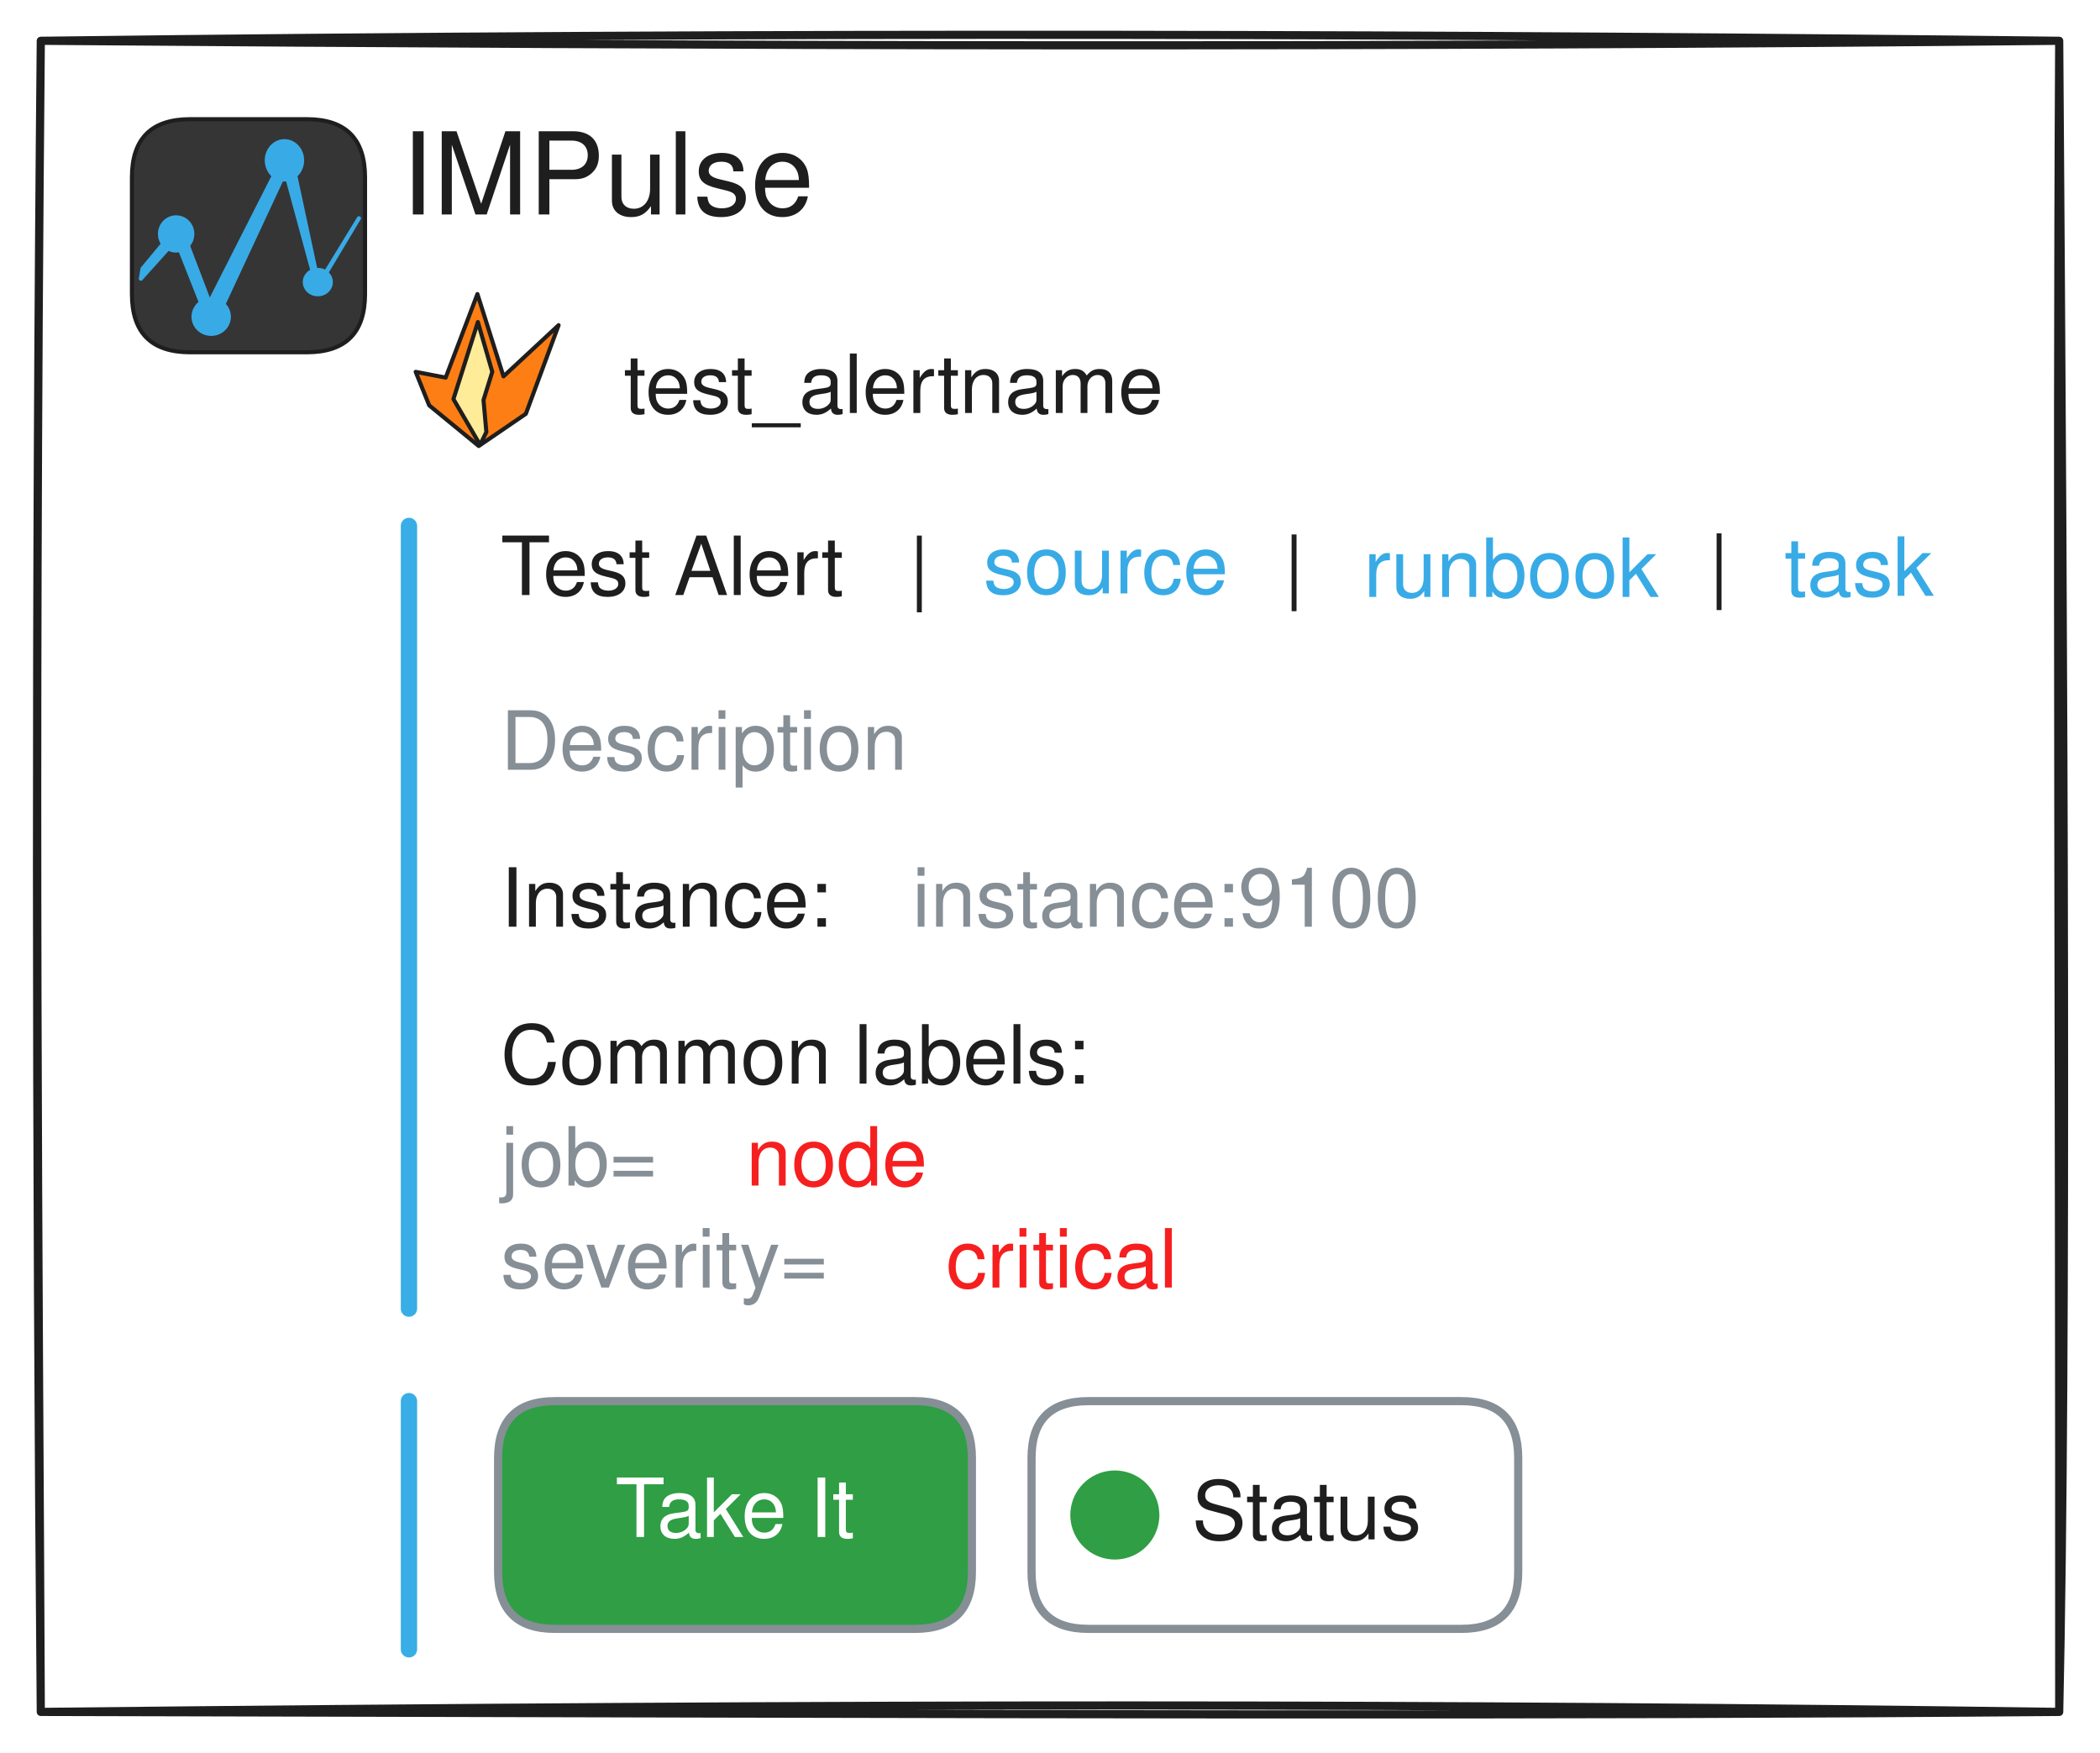
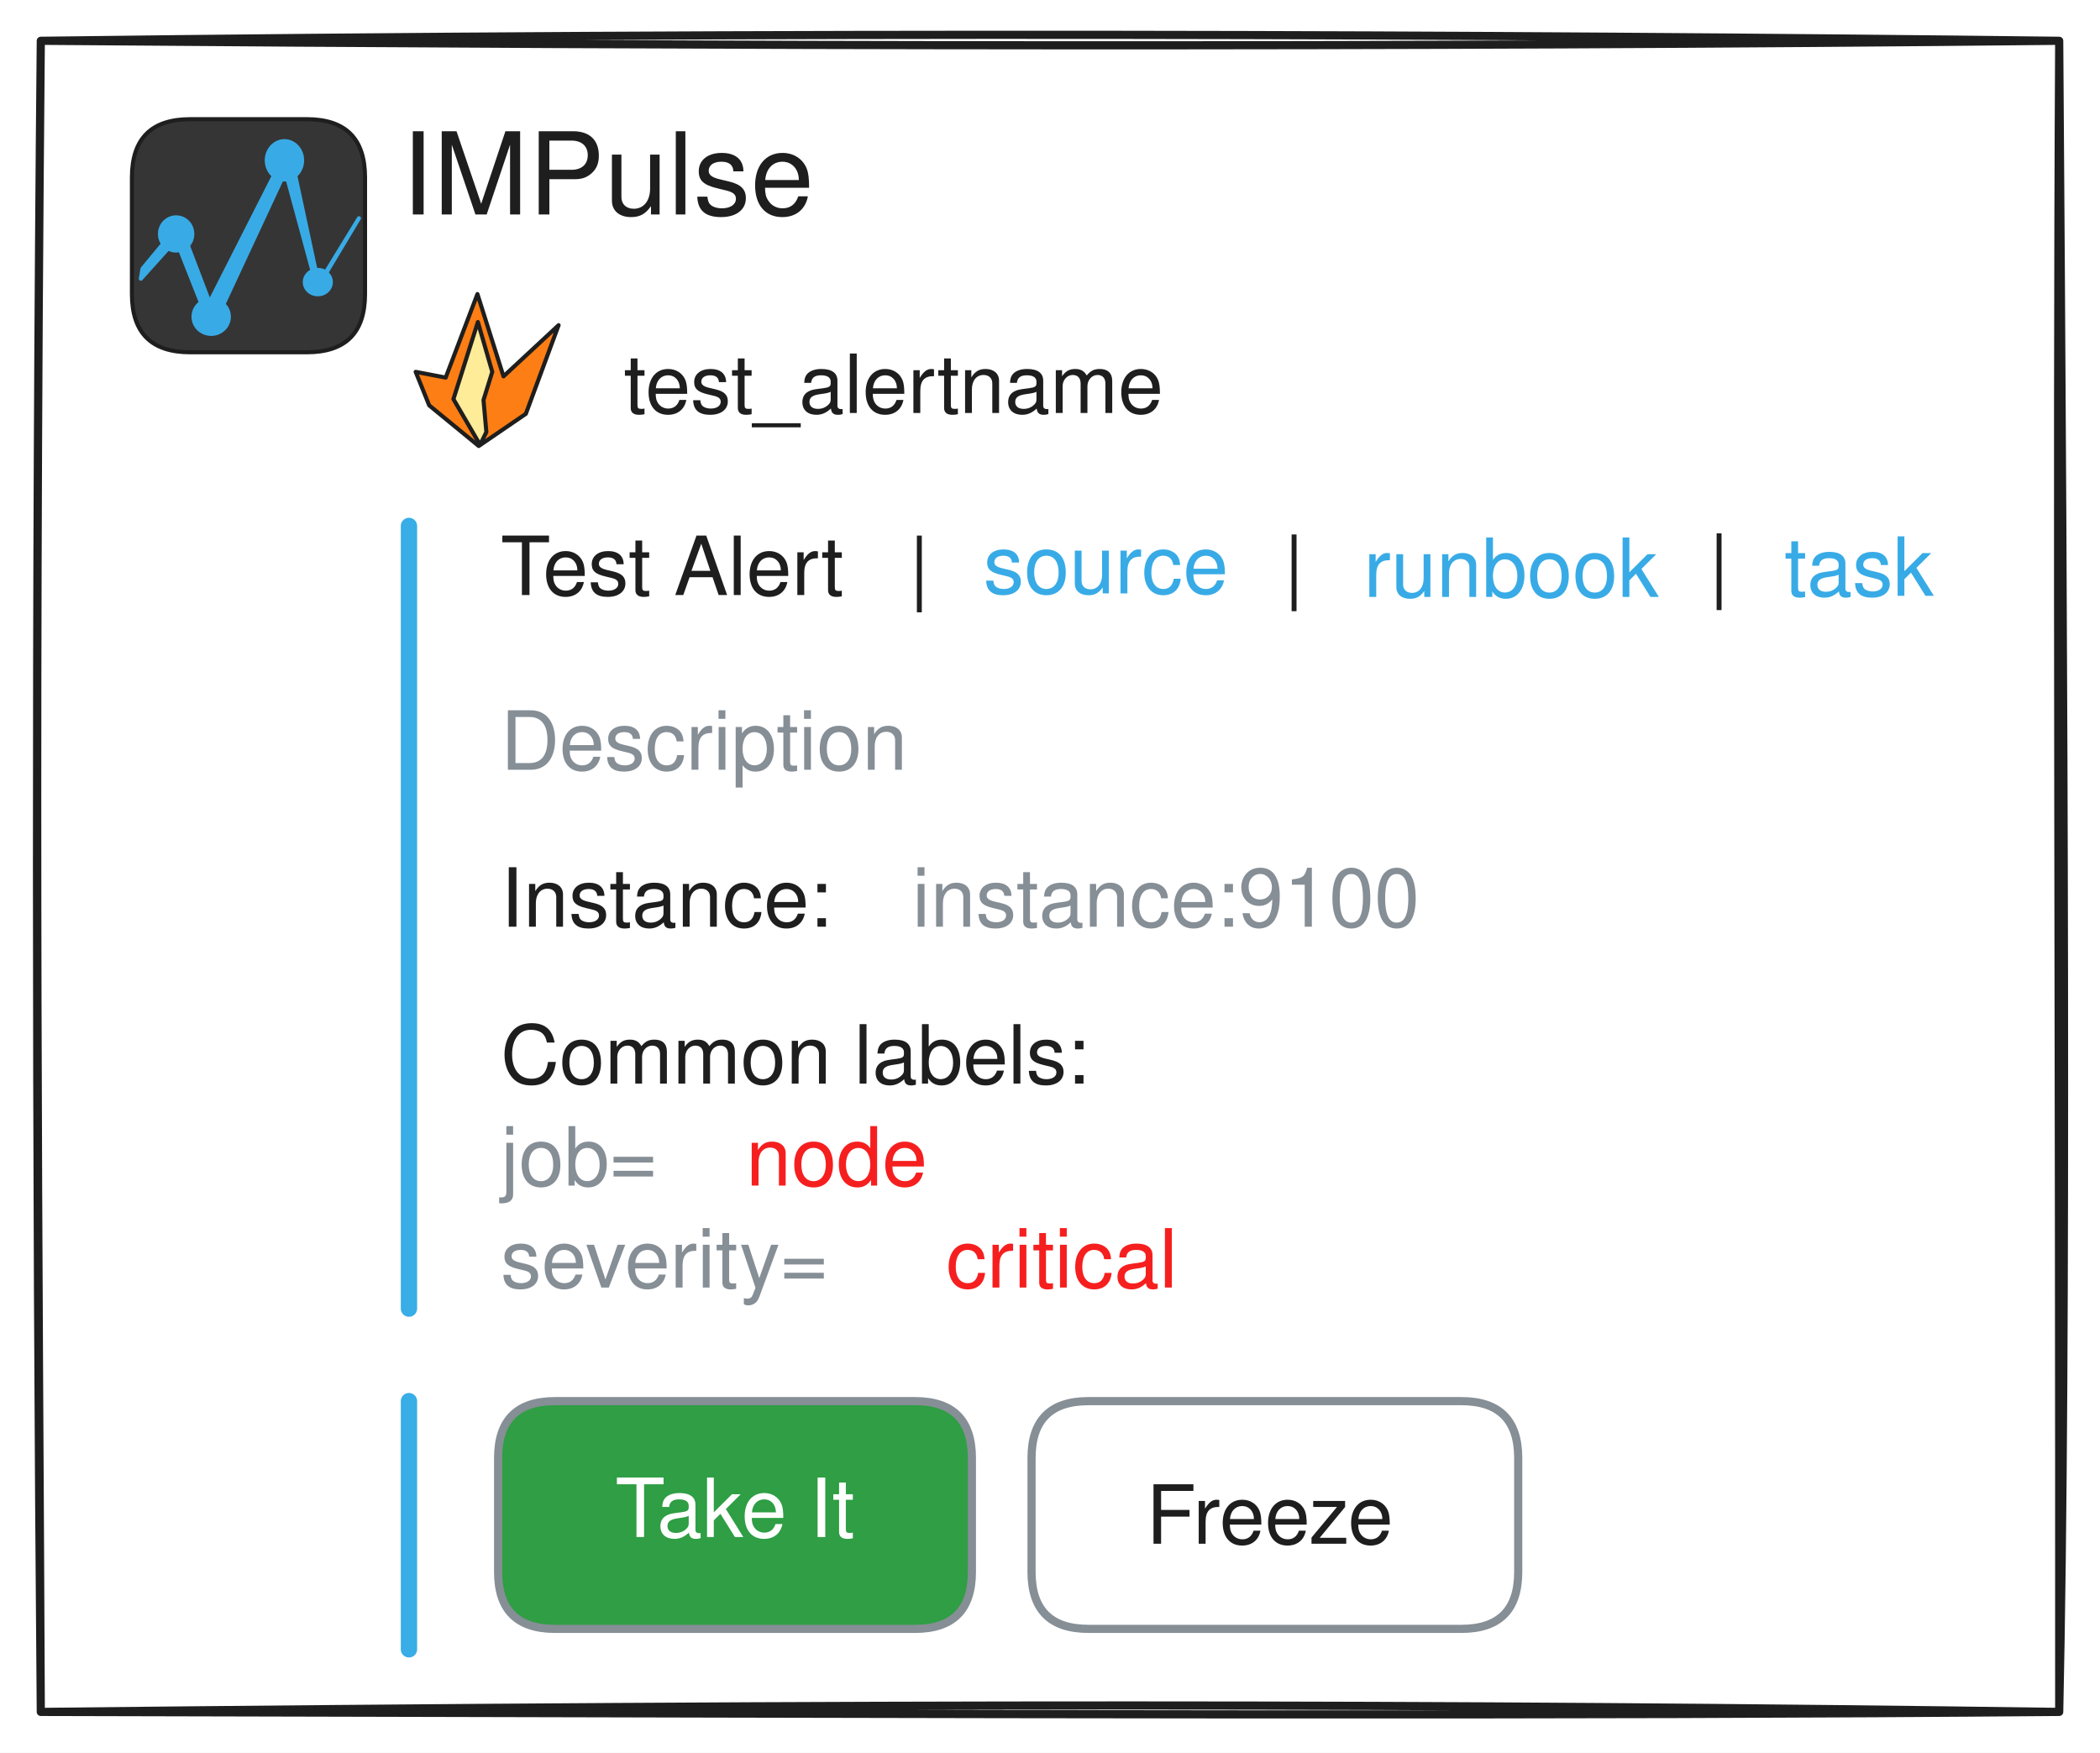
<svg xmlns="http://www.w3.org/2000/svg" version="1.1" viewBox="0 0 514.771 429.663" width="514.771" height="429.663">
  <defs>
    <style class="style-fonts">
      </style>
  </defs>
  <rect x="0" y="0" width="514.771" height="429.663" fill="#ffffff" />
  <g stroke-linecap="round" transform="translate(10 10) rotate(0 247.3856 204.8313)">
    <path d="M0 0 C178.93 -2.29, 358.91 -1.6, 494.77 0 M0 0 C167.4 1.32, 333.79 1.63, 494.77 0 M494.77 0 C494.11 118.07, 494.85 238.18, 494.77 409.66 M494.77 0 C495.92 159.3, 496.74 318.52, 494.77 409.66 M494.77 409.66 C348.04 407.59, 199.75 407.51, 0 409.66 M494.77 409.66 C372.94 410.67, 252.1 410.27, 0 409.66 M0 409.66 C-0.45 300.72, -1.73 189.95, 0 0 M0 409.66 C-1.19 271.48, -1.29 132.8, 0 0" stroke="#1e1e1e" stroke-width="2" fill="none" />
  </g>
  <g transform="translate(98.4026 28.91543) rotate(0 50.57227 16.1)">
    <text x="0" y="23.661" font-family="Helvetica, Segoe UI Emoji" font-size="28px" fill="#1e1e1e" text-anchor="start" style="white-space: pre;" direction="ltr" dominant-baseline="alphabetic">IMPulse</text>
  </g>
  <g stroke-linecap="round" transform="translate(32.34005 29.21727) rotate(0 28.56915 28.56915)">
    <path d="M14.28 0 C25.25 0, 36.22 0, 42.85 0 C52.38 0, 57.14 4.76, 57.14 14.28 C57.14 22.08, 57.14 29.87, 57.14 42.85 C57.14 52.38, 52.38 57.14, 42.85 57.14 C33.19 57.14, 23.53 57.14, 14.28 57.14 C4.76 57.14, 0 52.38, 0 42.85 C0 32.82, 0 22.78, 0 14.28 C0 4.76, 4.76 0, 14.28 0" stroke="none" stroke-width="0" fill="#353535" />
    <path d="M14.28 0 C20.78 0, 27.27 0, 42.85 0 M14.28 0 C20.23 0, 26.17 0, 42.85 0 M42.85 0 C52.38 0, 57.14 4.76, 57.14 14.28 M42.85 0 C52.38 0, 57.14 4.76, 57.14 14.28 M57.14 14.28 C57.14 21.59, 57.14 28.9, 57.14 42.85 M57.14 14.28 C57.14 20.64, 57.14 26.99, 57.14 42.85 M57.14 42.85 C57.14 52.38, 52.38 57.14, 42.85 57.14 M57.14 42.85 C57.14 52.38, 52.38 57.14, 42.85 57.14 M42.85 57.14 C33.55 57.14, 24.25 57.14, 14.28 57.14 M42.85 57.14 C35.29 57.14, 27.73 57.14, 14.28 57.14 M14.28 57.14 C4.76 57.14, 0 52.38, 0 42.85 M14.28 57.14 C4.76 57.14, 0 52.38, 0 42.85 M0 42.85 C0 36.57, 0 30.28, 0 14.28 M0 42.85 C0 32.63, 0 22.41, 0 14.28 M0 14.28 C0 4.76, 4.76 0, 14.28 0 M0 14.28 C0 4.76, 4.76 0, 14.28 0" stroke="#1e1e1e" stroke-width="1" fill="none" />
  </g>
  <g stroke-linecap="round">
    <g transform="translate(34.93636 65.87213) rotate(0 26.3208 -7.580325)" fill-rule="evenodd">
      <path d="M0 0 L9.1 -10.96 L16.43 8.28 L35.89 -30.08 L43.15 3.8 L53.05 -12.37 L42.81 4.72 L35.03 -23.92 L16.94 14.92 L8.22 -7.15 L-0.41 2.45" stroke="none" stroke-width="0" fill="#38abe6" fill-rule="evenodd" />
      <path d="M0 0 C3.18 -3.83, 6.36 -7.66, 9.1 -10.96 M0 0 C3.6 -4.34, 7.21 -8.67, 9.1 -10.96 M9.1 -10.96 C10.65 -6.91, 12.19 -2.86, 16.43 8.28 M9.1 -10.96 C11.36 -5.03, 13.62 0.91, 16.43 8.28 M16.43 8.28 C22.03 -2.75, 27.62 -13.79, 35.89 -30.08 M16.43 8.28 C23.26 -5.18, 30.09 -18.64, 35.89 -30.08 M35.89 -30.08 C38.5 -17.9, 41.11 -5.72, 43.15 3.8 M35.89 -30.08 C38.41 -18.32, 40.93 -6.55, 43.15 3.8 M43.15 3.8 C46.18 -1.14, 49.21 -6.09, 53.05 -12.37 M43.15 3.8 C46.33 -1.4, 49.52 -6.59, 53.05 -12.37 M53.05 -12.37 C50.19 -7.6, 47.34 -2.83, 42.81 4.72 M53.05 -12.37 C49.21 -5.96, 45.37 0.45, 42.81 4.72 M42.81 4.72 C39.87 -6.12, 36.92 -16.96, 35.03 -23.92 M42.81 4.72 C40.73 -2.93, 38.65 -10.59, 35.03 -23.92 M35.03 -23.92 C31.07 -15.43, 27.12 -6.94, 16.94 14.92 M35.03 -23.92 C29.77 -12.65, 24.52 -1.37, 16.94 14.92 M16.94 14.92 C15.16 10.42, 13.38 5.92, 8.22 -7.15 M16.94 14.92 C14.76 9.41, 12.58 3.89, 8.22 -7.15 M8.22 -7.15 C5.63 -4.27, 3.04 -1.39, -0.41 2.45 M8.22 -7.15 C5.27 -3.86, 2.31 -0.58, -0.41 2.45 M-0.41 2.45 C-0.29 1.7, -0.16 0.96, 0 0 M-0.41 2.45 C-0.28 1.63, -0.14 0.82, 0 0" stroke="#38abe6" stroke-width="1" fill="none" />
    </g>
  </g>
  <mask />
  <g stroke-linecap="round" transform="translate(65.39795 34.6108) rotate(0 4.328093 4.695215)">
    <path d="M8.66 4.7 C8.66 4.97, 8.63 5.24, 8.59 5.51 C8.55 5.78, 8.48 6.05, 8.4 6.3 C8.31 6.56, 8.2 6.81, 8.08 7.04 C7.95 7.28, 7.8 7.51, 7.64 7.71 C7.48 7.92, 7.3 8.12, 7.11 8.29 C6.92 8.47, 6.71 8.63, 6.49 8.76 C6.28 8.9, 6.04 9.01, 5.81 9.11 C5.57 9.2, 5.33 9.27, 5.08 9.32 C4.83 9.37, 4.58 9.39, 4.33 9.39 C4.08 9.39, 3.82 9.37, 3.58 9.32 C3.33 9.27, 3.08 9.2, 2.85 9.11 C2.61 9.01, 2.38 8.9, 2.16 8.76 C1.95 8.63, 1.74 8.47, 1.55 8.29 C1.35 8.12, 1.17 7.92, 1.01 7.71 C0.85 7.51, 0.71 7.28, 0.58 7.04 C0.45 6.81, 0.35 6.56, 0.26 6.3 C0.18 6.05, 0.11 5.78, 0.07 5.51 C0.02 5.24, 0 4.97, 0 4.7 C0 4.42, 0.02 4.15, 0.07 3.88 C0.11 3.61, 0.18 3.34, 0.26 3.09 C0.35 2.83, 0.45 2.58, 0.58 2.35 C0.71 2.11, 0.85 1.89, 1.01 1.68 C1.17 1.47, 1.35 1.27, 1.55 1.1 C1.74 0.92, 1.95 0.76, 2.16 0.63 C2.38 0.49, 2.61 0.38, 2.85 0.28 C3.08 0.19, 3.33 0.12, 3.58 0.07 C3.82 0.02, 4.08 0, 4.33 0 C4.58 0, 4.83 0.02, 5.08 0.07 C5.33 0.12, 5.57 0.19, 5.81 0.28 C6.04 0.38, 6.28 0.49, 6.49 0.63 C6.71 0.76, 6.92 0.92, 7.11 1.1 C7.3 1.27, 7.48 1.47, 7.64 1.68 C7.8 1.89, 7.95 2.11, 8.08 2.35 C8.2 2.58, 8.31 2.83, 8.4 3.09 C8.48 3.34, 8.55 3.61, 8.59 3.88 C8.63 4.15, 8.65 4.56, 8.66 4.7 C8.67 4.83, 8.67 4.56, 8.66 4.7" stroke="none" stroke-width="0" fill="#38abe6" />
    <path d="M8.66 4.7 C8.66 4.97, 8.63 5.24, 8.59 5.51 C8.55 5.78, 8.48 6.05, 8.4 6.3 C8.31 6.56, 8.2 6.81, 8.08 7.04 C7.95 7.28, 7.8 7.51, 7.64 7.71 C7.48 7.92, 7.3 8.12, 7.11 8.29 C6.92 8.47, 6.71 8.63, 6.49 8.76 C6.28 8.9, 6.04 9.01, 5.81 9.11 C5.57 9.2, 5.33 9.27, 5.08 9.32 C4.83 9.37, 4.58 9.39, 4.33 9.39 C4.08 9.39, 3.82 9.37, 3.58 9.32 C3.33 9.27, 3.08 9.2, 2.85 9.11 C2.61 9.01, 2.38 8.9, 2.16 8.76 C1.95 8.63, 1.74 8.47, 1.55 8.29 C1.35 8.12, 1.17 7.92, 1.01 7.71 C0.85 7.51, 0.71 7.28, 0.58 7.04 C0.45 6.81, 0.35 6.56, 0.26 6.3 C0.18 6.05, 0.11 5.78, 0.07 5.51 C0.02 5.24, 0 4.97, 0 4.7 C0 4.42, 0.02 4.15, 0.07 3.88 C0.11 3.61, 0.18 3.34, 0.26 3.09 C0.35 2.83, 0.45 2.58, 0.58 2.35 C0.71 2.11, 0.85 1.89, 1.01 1.68 C1.17 1.47, 1.35 1.27, 1.55 1.1 C1.74 0.92, 1.95 0.76, 2.16 0.63 C2.38 0.49, 2.61 0.38, 2.85 0.28 C3.08 0.19, 3.33 0.12, 3.58 0.07 C3.82 0.02, 4.08 0, 4.33 0 C4.58 0, 4.83 0.02, 5.08 0.07 C5.33 0.12, 5.57 0.19, 5.81 0.28 C6.04 0.38, 6.28 0.49, 6.49 0.63 C6.71 0.76, 6.92 0.92, 7.11 1.1 C7.3 1.27, 7.48 1.47, 7.64 1.68 C7.8 1.89, 7.95 2.11, 8.08 2.35 C8.2 2.58, 8.31 2.83, 8.4 3.09 C8.48 3.34, 8.55 3.61, 8.59 3.88 C8.63 4.15, 8.65 4.56, 8.66 4.7 C8.67 4.83, 8.67 4.56, 8.66 4.7" stroke="#38abe6" stroke-width="1" fill="none" />
  </g>
  <g stroke-linecap="round" transform="translate(47.44154 73.42686) rotate(0 4.328104 4.209458)">
    <path d="M8.66 4.21 C8.66 4.45, 8.63 4.7, 8.59 4.94 C8.55 5.18, 8.48 5.42, 8.4 5.65 C8.31 5.88, 8.2 6.1, 8.08 6.31 C7.95 6.53, 7.8 6.73, 7.64 6.92 C7.48 7.1, 7.3 7.28, 7.11 7.43 C6.92 7.59, 6.71 7.73, 6.49 7.85 C6.28 7.98, 6.04 8.08, 5.81 8.17 C5.57 8.25, 5.33 8.31, 5.08 8.35 C4.83 8.4, 4.58 8.42, 4.33 8.42 C4.08 8.42, 3.82 8.4, 3.58 8.35 C3.33 8.31, 3.08 8.25, 2.85 8.17 C2.61 8.08, 2.38 7.98, 2.16 7.85 C1.95 7.73, 1.74 7.59, 1.55 7.43 C1.35 7.28, 1.17 7.1, 1.01 6.92 C0.85 6.73, 0.71 6.53, 0.58 6.31 C0.45 6.1, 0.35 5.88, 0.26 5.65 C0.18 5.42, 0.11 5.18, 0.07 4.94 C0.02 4.7, 0 4.45, 0 4.21 C0 3.97, 0.02 3.72, 0.07 3.48 C0.11 3.24, 0.18 3, 0.26 2.77 C0.35 2.54, 0.45 2.32, 0.58 2.1 C0.71 1.89, 0.85 1.69, 1.01 1.5 C1.17 1.32, 1.35 1.14, 1.55 0.98 C1.74 0.83, 1.95 0.69, 2.16 0.56 C2.38 0.44, 2.61 0.34, 2.85 0.25 C3.08 0.17, 3.33 0.11, 3.58 0.06 C3.82 0.02, 4.08 0, 4.33 0 C4.58 0, 4.83 0.02, 5.08 0.06 C5.33 0.11, 5.57 0.17, 5.81 0.25 C6.04 0.34, 6.28 0.44, 6.49 0.56 C6.71 0.69, 6.92 0.83, 7.11 0.98 C7.3 1.14, 7.48 1.32, 7.64 1.5 C7.8 1.69, 7.95 1.89, 8.08 2.1 C8.2 2.32, 8.31 2.54, 8.4 2.77 C8.48 3, 8.55 3.24, 8.59 3.48 C8.63 3.72, 8.65 4.09, 8.66 4.21 C8.67 4.33, 8.67 4.09, 8.66 4.21" stroke="none" stroke-width="0" fill="#38abe6" />
    <path d="M8.66 4.21 C8.66 4.45, 8.63 4.7, 8.59 4.94 C8.55 5.18, 8.48 5.42, 8.4 5.65 C8.31 5.88, 8.2 6.1, 8.08 6.31 C7.95 6.53, 7.8 6.73, 7.64 6.92 C7.48 7.1, 7.3 7.28, 7.11 7.43 C6.92 7.59, 6.71 7.73, 6.49 7.85 C6.28 7.98, 6.04 8.08, 5.81 8.17 C5.57 8.25, 5.33 8.31, 5.08 8.35 C4.83 8.4, 4.58 8.42, 4.33 8.42 C4.08 8.42, 3.82 8.4, 3.58 8.35 C3.33 8.31, 3.08 8.25, 2.85 8.17 C2.61 8.08, 2.38 7.98, 2.16 7.85 C1.95 7.73, 1.74 7.59, 1.55 7.43 C1.35 7.28, 1.17 7.1, 1.01 6.92 C0.85 6.73, 0.71 6.53, 0.58 6.31 C0.45 6.1, 0.35 5.88, 0.26 5.65 C0.18 5.42, 0.11 5.18, 0.07 4.94 C0.02 4.7, 0 4.45, 0 4.21 C0 3.97, 0.02 3.72, 0.07 3.48 C0.11 3.24, 0.18 3, 0.26 2.77 C0.35 2.54, 0.45 2.32, 0.58 2.1 C0.71 1.89, 0.85 1.69, 1.01 1.5 C1.17 1.32, 1.35 1.14, 1.55 0.98 C1.74 0.83, 1.95 0.69, 2.16 0.56 C2.38 0.44, 2.61 0.34, 2.85 0.25 C3.08 0.17, 3.33 0.11, 3.58 0.06 C3.82 0.02, 4.08 0, 4.33 0 C4.58 0, 4.83 0.02, 5.08 0.06 C5.33 0.11, 5.57 0.17, 5.81 0.25 C6.04 0.34, 6.28 0.44, 6.49 0.56 C6.71 0.69, 6.92 0.83, 7.11 0.98 C7.3 1.14, 7.48 1.32, 7.64 1.5 C7.8 1.69, 7.95 1.89, 8.08 2.1 C8.2 2.32, 8.31 2.54, 8.4 2.77 C8.48 3, 8.55 3.24, 8.59 3.48 C8.63 3.72, 8.65 4.09, 8.66 4.21 C8.67 4.33, 8.67 4.09, 8.66 4.21" stroke="#38abe6" stroke-width="1" fill="none" />
  </g>
  <g stroke-linecap="round" transform="translate(39.2104 53.28057) rotate(0 3.967423 4.069666)">
    <path d="M7.93 4.07 C7.93 4.31, 7.91 4.54, 7.87 4.78 C7.83 5.01, 7.77 5.24, 7.7 5.46 C7.62 5.68, 7.52 5.9, 7.4 6.1 C7.29 6.31, 7.15 6.51, 7.01 6.69 C6.86 6.87, 6.69 7.04, 6.52 7.19 C6.34 7.34, 6.15 7.48, 5.95 7.59 C5.75 7.71, 5.54 7.81, 5.32 7.89 C5.11 7.97, 4.88 8.04, 4.66 8.08 C4.43 8.12, 4.2 8.14, 3.97 8.14 C3.74 8.14, 3.5 8.12, 3.28 8.08 C3.05 8.04, 2.83 7.97, 2.61 7.89 C2.39 7.81, 2.18 7.71, 1.98 7.59 C1.78 7.48, 1.59 7.34, 1.42 7.19 C1.24 7.04, 1.08 6.87, 0.93 6.69 C0.78 6.51, 0.65 6.31, 0.53 6.1 C0.42 5.9, 0.32 5.68, 0.24 5.46 C0.16 5.24, 0.1 5.01, 0.06 4.78 C0.02 4.54, 0 4.31, 0 4.07 C0 3.83, 0.02 3.59, 0.06 3.36 C0.1 3.13, 0.16 2.9, 0.24 2.68 C0.32 2.46, 0.42 2.24, 0.53 2.03 C0.65 1.83, 0.78 1.63, 0.93 1.45 C1.08 1.27, 1.24 1.1, 1.42 0.95 C1.59 0.8, 1.78 0.66, 1.98 0.55 C2.18 0.43, 2.39 0.33, 2.61 0.25 C2.83 0.16, 3.05 0.1, 3.28 0.06 C3.5 0.02, 3.74 0, 3.97 0 C4.2 0, 4.43 0.02, 4.66 0.06 C4.88 0.1, 5.11 0.16, 5.32 0.25 C5.54 0.33, 5.75 0.43, 5.95 0.55 C6.15 0.66, 6.34 0.8, 6.52 0.95 C6.69 1.1, 6.86 1.27, 7.01 1.45 C7.15 1.63, 7.29 1.83, 7.4 2.03 C7.52 2.24, 7.62 2.46, 7.7 2.68 C7.77 2.9, 7.83 3.13, 7.87 3.36 C7.91 3.59, 7.92 3.95, 7.93 4.07 C7.94 4.19, 7.94 3.95, 7.93 4.07" stroke="none" stroke-width="0" fill="#38abe6" />
    <path d="M7.93 4.07 C7.93 4.31, 7.91 4.54, 7.87 4.78 C7.83 5.01, 7.77 5.24, 7.7 5.46 C7.62 5.68, 7.52 5.9, 7.4 6.1 C7.29 6.31, 7.15 6.51, 7.01 6.69 C6.86 6.87, 6.69 7.04, 6.52 7.19 C6.34 7.34, 6.15 7.48, 5.95 7.59 C5.75 7.71, 5.54 7.81, 5.32 7.89 C5.11 7.97, 4.88 8.04, 4.66 8.08 C4.43 8.12, 4.2 8.14, 3.97 8.14 C3.74 8.14, 3.5 8.12, 3.28 8.08 C3.05 8.04, 2.83 7.97, 2.61 7.89 C2.39 7.81, 2.18 7.71, 1.98 7.59 C1.78 7.48, 1.59 7.34, 1.42 7.19 C1.24 7.04, 1.08 6.87, 0.93 6.69 C0.78 6.51, 0.65 6.31, 0.53 6.1 C0.42 5.9, 0.32 5.68, 0.24 5.46 C0.16 5.24, 0.1 5.01, 0.06 4.78 C0.02 4.54, 0 4.31, 0 4.07 C0 3.83, 0.02 3.59, 0.06 3.36 C0.1 3.13, 0.16 2.9, 0.24 2.68 C0.32 2.46, 0.42 2.24, 0.53 2.03 C0.65 1.83, 0.78 1.63, 0.93 1.45 C1.08 1.27, 1.24 1.1, 1.42 0.95 C1.59 0.8, 1.78 0.66, 1.98 0.55 C2.18 0.43, 2.39 0.33, 2.61 0.25 C2.83 0.16, 3.05 0.1, 3.28 0.06 C3.5 0.02, 3.74 0, 3.97 0 C4.2 0, 4.43 0.02, 4.66 0.06 C4.88 0.1, 5.11 0.16, 5.32 0.25 C5.54 0.33, 5.75 0.43, 5.95 0.55 C6.15 0.66, 6.34 0.8, 6.52 0.95 C6.69 1.1, 6.86 1.27, 7.01 1.45 C7.15 1.63, 7.29 1.83, 7.4 2.03 C7.52 2.24, 7.62 2.46, 7.7 2.68 C7.77 2.9, 7.83 3.13, 7.87 3.36 C7.91 3.59, 7.92 3.95, 7.93 4.07 C7.94 4.19, 7.94 3.95, 7.93 4.07" stroke="#38abe6" stroke-width="1" fill="none" />
  </g>
  <g stroke-linecap="round" transform="translate(74.70955 66.16183) rotate(0 3.194536 2.989254)">
    <path d="M6.39 2.99 C6.39 3.16, 6.37 3.34, 6.34 3.51 C6.31 3.68, 6.26 3.85, 6.2 4.01 C6.13 4.17, 6.05 4.33, 5.96 4.48 C5.87 4.63, 5.76 4.78, 5.64 4.91 C5.52 5.04, 5.39 5.17, 5.25 5.28 C5.11 5.39, 4.95 5.49, 4.79 5.58 C4.63 5.66, 4.46 5.74, 4.29 5.8 C4.11 5.86, 3.93 5.9, 3.75 5.93 C3.57 5.96, 3.38 5.98, 3.19 5.98 C3.01 5.98, 2.82 5.96, 2.64 5.93 C2.46 5.9, 2.28 5.86, 2.1 5.8 C1.93 5.74, 1.76 5.66, 1.6 5.58 C1.44 5.49, 1.28 5.39, 1.14 5.28 C1 5.17, 0.87 5.04, 0.75 4.91 C0.63 4.78, 0.52 4.63, 0.43 4.48 C0.34 4.33, 0.26 4.17, 0.19 4.01 C0.13 3.85, 0.08 3.68, 0.05 3.51 C0.02 3.34, 0 3.16, 0 2.99 C0 2.82, 0.02 2.64, 0.05 2.47 C0.08 2.3, 0.13 2.13, 0.19 1.97 C0.26 1.8, 0.34 1.64, 0.43 1.49 C0.52 1.34, 0.63 1.2, 0.75 1.07 C0.87 0.94, 1 0.81, 1.14 0.7 C1.28 0.59, 1.44 0.49, 1.6 0.4 C1.76 0.31, 1.93 0.24, 2.1 0.18 C2.28 0.12, 2.46 0.08, 2.64 0.05 C2.82 0.02, 3.01 0, 3.19 0 C3.38 0, 3.57 0.02, 3.75 0.05 C3.93 0.08, 4.11 0.12, 4.29 0.18 C4.46 0.24, 4.63 0.31, 4.79 0.4 C4.95 0.49, 5.11 0.59, 5.25 0.7 C5.39 0.81, 5.52 0.94, 5.64 1.07 C5.76 1.2, 5.87 1.34, 5.96 1.49 C6.05 1.64, 6.13 1.8, 6.2 1.97 C6.26 2.13, 6.31 2.3, 6.34 2.47 C6.37 2.64, 6.38 2.9, 6.39 2.99 C6.4 3.08, 6.4 2.9, 6.39 2.99" stroke="none" stroke-width="0" fill="#38abe6" />
    <path d="M6.39 2.99 C6.39 3.16, 6.37 3.34, 6.34 3.51 C6.31 3.68, 6.26 3.85, 6.2 4.01 C6.13 4.17, 6.05 4.33, 5.96 4.48 C5.87 4.63, 5.76 4.78, 5.64 4.91 C5.52 5.04, 5.39 5.17, 5.25 5.28 C5.11 5.39, 4.95 5.49, 4.79 5.58 C4.63 5.66, 4.46 5.74, 4.29 5.8 C4.11 5.86, 3.93 5.9, 3.75 5.93 C3.57 5.96, 3.38 5.98, 3.19 5.98 C3.01 5.98, 2.82 5.96, 2.64 5.93 C2.46 5.9, 2.28 5.86, 2.1 5.8 C1.93 5.74, 1.76 5.66, 1.6 5.58 C1.44 5.49, 1.28 5.39, 1.14 5.28 C1 5.17, 0.87 5.04, 0.75 4.91 C0.63 4.78, 0.52 4.63, 0.43 4.48 C0.34 4.33, 0.26 4.17, 0.19 4.01 C0.13 3.85, 0.08 3.68, 0.05 3.51 C0.02 3.34, 0 3.16, 0 2.99 C0 2.82, 0.02 2.64, 0.05 2.47 C0.08 2.3, 0.13 2.13, 0.19 1.97 C0.26 1.8, 0.34 1.64, 0.43 1.49 C0.52 1.34, 0.63 1.2, 0.75 1.07 C0.87 0.94, 1 0.81, 1.14 0.7 C1.28 0.59, 1.44 0.49, 1.6 0.4 C1.76 0.31, 1.93 0.24, 2.1 0.18 C2.28 0.12, 2.46 0.08, 2.64 0.05 C2.82 0.02, 3.01 0, 3.19 0 C3.38 0, 3.57 0.02, 3.75 0.05 C3.93 0.08, 4.11 0.12, 4.29 0.18 C4.46 0.24, 4.63 0.31, 4.79 0.4 C4.95 0.49, 5.11 0.59, 5.25 0.7 C5.39 0.81, 5.52 0.94, 5.64 1.07 C5.76 1.2, 5.87 1.34, 5.96 1.49 C6.05 1.64, 6.13 1.8, 6.2 1.97 C6.26 2.13, 6.31 2.3, 6.34 2.47 C6.37 2.64, 6.38 2.9, 6.39 2.99 C6.4 3.08, 6.4 2.9, 6.39 2.99" stroke="#38abe6" stroke-width="1" fill="none" />
  </g>
  <g stroke-linecap="round">
    <g transform="translate(117.3513 109.3341) rotate(0 2.058744 -18.62356)" fill-rule="evenodd">
      <path d="M0 0 L-12.14 -9.96 L-15.46 -18.18 L-8.1 -16.77 L-0.32 -37.25 L6.07 -17.07 L19.58 -29.62 L11.55 -7.89 L0 0" stroke="none" stroke-width="0" fill="#fd7e14" fill-rule="evenodd" />
      <path d="M0 0 C-2.78 -2.28, -5.56 -4.56, -12.14 -9.96 M0 0 C-3.21 -2.63, -6.43 -5.27, -12.14 -9.96 M-12.14 -9.96 C-13.01 -12.11, -13.88 -14.27, -15.46 -18.18 M-12.14 -9.96 C-13.41 -13.1, -14.68 -16.25, -15.46 -18.18 M-15.46 -18.18 C-12.68 -17.65, -9.9 -17.11, -8.1 -16.77 M-15.46 -18.18 C-13.91 -17.88, -12.36 -17.58, -8.1 -16.77 M-8.1 -16.77 C-5.23 -24.32, -2.36 -31.87, -0.32 -37.25 M-8.1 -16.77 C-5.2 -24.41, -2.3 -32.05, -0.32 -37.25 M-0.32 -37.25 C1.91 -30.19, 4.15 -23.14, 6.07 -17.07 M-0.32 -37.25 C1.91 -30.2, 4.14 -23.15, 6.07 -17.07 M6.07 -17.07 C9.18 -19.96, 12.29 -22.85, 19.58 -29.62 M6.07 -17.07 C10.72 -21.39, 15.38 -25.72, 19.58 -29.62 M19.58 -29.62 C17.2 -23.17, 14.81 -16.73, 11.55 -7.89 M19.58 -29.62 C17.47 -23.92, 15.36 -18.21, 11.55 -7.89 M11.55 -7.89 C8.23 -5.62, 4.91 -3.35, 0 0 M11.55 -7.89 C7.19 -4.91, 2.83 -1.93, 0 0 M0 0 C0 0, 0 0, 0 0 M0 0 C0 0, 0 0, 0 0" stroke="#1e1e1e" stroke-width="1" fill="none" />
    </g>
  </g>
  <mask />
  <g stroke-linecap="round">
    <g transform="translate(117.6807 109.0436) rotate(0 -1.765512 -15.04968)" fill-rule="evenodd">
      <path d="M0 0 L-6.53 -11.21 L-0.54 -30.1 L2.99 -17.89 L0.84 -10.98 L1.54 -3.14" stroke="none" stroke-width="0" fill="#ffec99" fill-rule="evenodd" />
      <path d="M0 0 C-1.79 -3.08, -3.58 -6.15, -6.53 -11.21 M0 0 C-1.31 -2.25, -2.62 -4.5, -6.53 -11.21 M-6.53 -11.21 C-4.74 -16.86, -2.95 -22.51, -0.54 -30.1 M-6.53 -11.21 C-5.06 -15.83, -3.6 -20.45, -0.54 -30.1 M-0.54 -30.1 C0.36 -26.98, 1.27 -23.87, 2.99 -17.89 M-0.54 -30.1 C0.55 -26.34, 1.64 -22.57, 2.99 -17.89 M2.99 -17.89 C2.52 -16.38, 2.06 -14.87, 0.84 -10.98 M2.99 -17.89 C2.3 -15.67, 1.61 -13.45, 0.84 -10.98 M0.84 -10.98 C1.01 -9.13, 1.17 -7.28, 1.54 -3.14 M0.84 -10.98 C1.1 -8.11, 1.35 -5.24, 1.54 -3.14 M1.54 -3.14 C1.07 -2.18, 0.6 -1.23, 0 0 M1.54 -3.14 C1.16 -2.37, 0.78 -1.6, 0 0" stroke="#1e1e1e" stroke-width="1" fill="none" />
    </g>
  </g>
  <mask />
  <g transform="translate(152.9048 84.33413) rotate(0 66.14746 11.5)">
    <text x="0" y="16.9" font-family="Helvetica, Segoe UI Emoji" font-size="20px" fill="#1e1e1e" text-anchor="start" style="white-space: pre;" direction="ltr" dominant-baseline="alphabetic">test_alertname</text>
  </g>
  <g stroke-linecap="round">
    <g transform="translate(100.2472 128.9282) rotate(0 0 95.93748)">
      <path d="M0 0 C0 67, 0 134, 0 191.87 M0 0 C0 52.18, 0 104.36, 0 191.87" stroke="#38ade6" stroke-width="4" fill="none" />
    </g>
  </g>
  <mask />
  <g transform="translate(122.7174 171.8013) rotate(0 50.01953 11.5)">
    <text x="0" y="16.9" font-family="Helvetica, Segoe UI Emoji" font-size="20px" fill="#868e96" text-anchor="start" style="white-space: pre;" direction="ltr" dominant-baseline="alphabetic">Description</text>
  </g>
  <g transform="translate(122.7174 210.2683) rotate(0 43.35938 11.5)">
    <text x="0" y="16.9" font-family="Helvetica, Segoe UI Emoji" font-size="20px" fill="#1e1e1e" text-anchor="start" style="white-space: pre;" direction="ltr" dominant-baseline="alphabetic">Instance: </text>
  </g>
  <g transform="translate(223.6173 210.2683) rotate(0 62.27051 11.5)">
    <text x="0" y="16.9" font-family="Helvetica, Segoe UI Emoji" font-size="20px" fill="#868e96" text-anchor="start" style="white-space: pre;" direction="ltr" dominant-baseline="alphabetic">instance:9100</text>
  </g>
  <g transform="translate(122.7174 248.7353) rotate(0 72.25098 11.5)">
    <text x="0" y="16.9" font-family="Helvetica, Segoe UI Emoji" font-size="20px" fill="#1e1e1e" text-anchor="start" style="white-space: pre;" direction="ltr" dominant-baseline="alphabetic">Common labels:</text>
  </g>
  <g transform="translate(122.7174 273.7353) rotate(0 24.74121 11.5)">
    <text x="0" y="16.9" font-family="Helvetica, Segoe UI Emoji" font-size="20px" fill="#868e96" text-anchor="start" style="white-space: pre;" direction="ltr" dominant-baseline="alphabetic">  job=</text>
  </g>
  <g transform="translate(182.8573 273.7353) rotate(0 22.24609 11.5)">
    <text x="0" y="16.9" font-family="Helvetica, Segoe UI Emoji" font-size="20px" fill="#f61f1f" text-anchor="start" style="white-space: pre;" direction="ltr" dominant-baseline="alphabetic">node</text>
  </g>
  <g transform="translate(122.7174 298.7353) rotate(0 45.84961 11.5)">
    <text x="0" y="16.9" font-family="Helvetica, Segoe UI Emoji" font-size="20px" fill="#868e96" text-anchor="start" style="white-space: pre;" direction="ltr" dominant-baseline="alphabetic">  severity=</text>
  </g>
  <g transform="translate(231.9173 298.7353) rotate(0 28.33496 11.5)">
    <text x="0" y="16.9" font-family="Helvetica, Segoe UI Emoji" font-size="20px" fill="#f61f1f" text-anchor="start" style="white-space: pre;" direction="ltr" dominant-baseline="alphabetic">critical</text>
  </g>
  <g stroke-linecap="round" transform="translate(122.0997 343.4733) rotate(0 58.06981 27.91424)">
    <path d="M13.96 0 C34.65 0, 55.34 0, 102.18 0 C111.49 0, 116.14 4.65, 116.14 13.96 C116.14 24.62, 116.14 35.29, 116.14 41.87 C116.14 51.18, 111.49 55.83, 102.18 55.83 C69.89 55.83, 37.6 55.83, 13.96 55.83 C4.65 55.83, 0 51.18, 0 41.87 C0 31.24, 0 20.62, 0 13.96 C0 4.65, 4.65 0, 13.96 0" stroke="none" stroke-width="0" fill="#2f9e44" />
    <path d="M13.96 0 C37.15 0, 60.34 0, 102.18 0 M13.96 0 C36.17 0, 58.39 0, 102.18 0 M102.18 0 C111.49 0, 116.14 4.65, 116.14 13.96 M102.18 0 C111.49 0, 116.14 4.65, 116.14 13.96 M116.14 13.96 C116.14 24.29, 116.14 34.62, 116.14 41.87 M116.14 13.96 C116.14 19.8, 116.14 25.65, 116.14 41.87 M116.14 41.87 C116.14 51.18, 111.49 55.83, 102.18 55.83 M116.14 41.87 C116.14 51.18, 111.49 55.83, 102.18 55.83 M102.18 55.83 C78.79 55.83, 55.4 55.83, 13.96 55.83 M102.18 55.83 C74.79 55.83, 47.39 55.83, 13.96 55.83 M13.96 55.83 C4.65 55.83, 0 51.18, 0 41.87 M13.96 55.83 C4.65 55.83, 0 51.18, 0 41.87 M0 41.87 C0 36.05, 0 30.23, 0 13.96 M0 41.87 C0 31.54, 0 21.22, 0 13.96 M0 13.96 C0 4.65, 4.65 0, 13.96 0 M0 13.96 C0 4.65, 4.65 0, 13.96 0" stroke="#868e96" stroke-width="2" fill="none" />
  </g>
  <g transform="translate(150.7115 359.8875) rotate(0 29.45801 11.5)">
    <text x="29.458" y="16.9" font-family="Helvetica, Segoe UI Emoji" font-size="20px" fill="#ffffff" text-anchor="middle" style="white-space: pre;" direction="ltr" dominant-baseline="alphabetic">Take It</text>
  </g>
  <g stroke-linecap="round" transform="translate(252.8601 343.4733) rotate(0 59.65247 27.91424)">
    <path d="M13.96 0 C44.41 0, 74.86 0, 105.35 0 C114.65 0, 119.3 4.65, 119.3 13.96 C119.3 20.38, 119.3 26.8, 119.3 41.87 C119.3 51.18, 114.65 55.83, 105.35 55.83 C72.46 55.83, 39.58 55.83, 13.96 55.83 C4.65 55.83, 0 51.18, 0 41.87 C0 35.82, 0 29.76, 0 13.96 C0 4.65, 4.65 0, 13.96 0" stroke="none" stroke-width="0" fill="#ffffff" />
    <path d="M13.96 0 C36.68 0, 59.41 0, 105.35 0 M13.96 0 C36.28 0, 58.61 0, 105.35 0 M105.35 0 C114.65 0, 119.3 4.65, 119.3 13.96 M105.35 0 C114.65 0, 119.3 4.65, 119.3 13.96 M119.3 13.96 C119.3 21.11, 119.3 28.27, 119.3 41.87 M119.3 13.96 C119.3 24.62, 119.3 35.29, 119.3 41.87 M119.3 41.87 C119.3 51.18, 114.65 55.83, 105.35 55.83 M119.3 41.87 C119.3 51.18, 114.65 55.83, 105.35 55.83 M105.35 55.83 C70.93 55.83, 36.52 55.83, 13.96 55.83 M105.35 55.83 C70.55 55.83, 35.76 55.83, 13.96 55.83 M13.96 55.83 C4.65 55.83, 0 51.18, 0 41.87 M13.96 55.83 C4.65 55.83, 0 51.18, 0 41.87 M0 41.87 C0 31.39, 0 20.91, 0 13.96 M0 41.87 C0 32.51, 0 23.15, 0 13.96 M0 13.96 C0 4.65, 4.65 0, 13.96 0 M0 13.96 C0 4.65, 4.65 0, 13.96 0" stroke="#868e96" stroke-width="2" fill="none" />
  </g>
-   <g transform="translate(291.7357 360.4685) rotate(0 28.34961 11.5)">
-     <text x="56.699" y="16.9" font-family="Helvetica, Segoe UI Emoji" font-size="20px" fill="#1e1e1e" text-anchor="end" style="white-space: pre;" direction="ltr" dominant-baseline="alphabetic">Status</text>
-   </g>
-   <g stroke-linecap="round" transform="translate(262.3608 360.4685) rotate(0 10.91901 10.91901)">
-     <path d="M21.84 10.92 C21.84 11.55, 21.78 12.19, 21.67 12.82 C21.56 13.44, 21.4 14.06, 21.18 14.65 C20.96 15.25, 20.69 15.83, 20.38 16.38 C20.06 16.93, 19.69 17.45, 19.28 17.94 C18.88 18.42, 18.42 18.88, 17.94 19.28 C17.45 19.69, 16.93 20.06, 16.38 20.38 C15.83 20.69, 15.25 20.96, 14.65 21.18 C14.06 21.4, 13.44 21.56, 12.82 21.67 C12.19 21.78, 11.55 21.84, 10.92 21.84 C10.29 21.84, 9.65 21.78, 9.02 21.67 C8.4 21.56, 7.78 21.4, 7.18 21.18 C6.59 20.96, 6.01 20.69, 5.46 20.38 C4.91 20.06, 4.38 19.69, 3.9 19.28 C3.42 18.88, 2.96 18.42, 2.55 17.94 C2.15 17.45, 1.78 16.93, 1.46 16.38 C1.15 15.83, 0.87 15.25, 0.66 14.65 C0.44 14.06, 0.28 13.44, 0.17 12.82 C0.06 12.19, 0 11.55, 0 10.92 C0 10.29, 0.06 9.65, 0.17 9.02 C0.28 8.4, 0.44 7.78, 0.66 7.18 C0.87 6.59, 1.15 6.01, 1.46 5.46 C1.78 4.91, 2.15 4.38, 2.55 3.9 C2.96 3.42, 3.42 2.96, 3.9 2.55 C4.38 2.15, 4.91 1.78, 5.46 1.46 C6.01 1.15, 6.59 0.87, 7.18 0.66 C7.78 0.44, 8.4 0.28, 9.02 0.17 C9.65 0.06, 10.29 0, 10.92 0 C11.55 0, 12.19 0.06, 12.82 0.17 C13.44 0.28, 14.06 0.44, 14.65 0.66 C15.25 0.87, 15.83 1.15, 16.38 1.46 C16.93 1.78, 17.45 2.15, 17.94 2.55 C18.42 2.96, 18.88 3.42, 19.28 3.9 C19.69 4.38, 20.06 4.91, 20.38 5.46 C20.69 6.01, 20.96 6.59, 21.18 7.18 C21.4 7.78, 21.56 8.4, 21.67 9.02 C21.78 9.65, 21.81 10.6, 21.84 10.92 C21.87 11.24, 21.87 10.6, 21.84 10.92" stroke="none" stroke-width="0" fill="#2f9e44" />
-     <path d="M21.84 10.92 C21.84 11.55, 21.78 12.19, 21.67 12.82 C21.56 13.44, 21.4 14.06, 21.18 14.65 C20.96 15.25, 20.69 15.83, 20.38 16.38 C20.06 16.93, 19.69 17.45, 19.28 17.94 C18.88 18.42, 18.42 18.88, 17.94 19.28 C17.45 19.69, 16.93 20.06, 16.38 20.38 C15.83 20.69, 15.25 20.96, 14.65 21.18 C14.06 21.4, 13.44 21.56, 12.82 21.67 C12.19 21.78, 11.55 21.84, 10.92 21.84 C10.29 21.84, 9.65 21.78, 9.02 21.67 C8.4 21.56, 7.78 21.4, 7.18 21.18 C6.59 20.96, 6.01 20.69, 5.46 20.38 C4.91 20.06, 4.38 19.69, 3.9 19.28 C3.42 18.88, 2.96 18.42, 2.55 17.94 C2.15 17.45, 1.78 16.93, 1.46 16.38 C1.15 15.83, 0.87 15.25, 0.66 14.65 C0.44 14.06, 0.28 13.44, 0.17 12.82 C0.06 12.19, 0 11.55, 0 10.92 C0 10.29, 0.06 9.65, 0.17 9.02 C0.28 8.4, 0.44 7.78, 0.66 7.18 C0.87 6.59, 1.15 6.01, 1.46 5.46 C1.78 4.91, 2.15 4.38, 2.55 3.9 C2.96 3.42, 3.42 2.96, 3.9 2.55 C4.38 2.15, 4.91 1.78, 5.46 1.46 C6.01 1.15, 6.59 0.87, 7.18 0.66 C7.78 0.44, 8.4 0.28, 9.02 0.17 C9.65 0.06, 10.29 0, 10.92 0 C11.55 0, 12.19 0.06, 12.82 0.17 C13.44 0.28, 14.06 0.44, 14.65 0.66 C15.25 0.87, 15.83 1.15, 16.38 1.46 C16.93 1.78, 17.45 2.15, 17.94 2.55 C18.42 2.96, 18.88 3.42, 19.28 3.9 C19.69 4.38, 20.06 4.91, 20.38 5.46 C20.69 6.01, 20.96 6.59, 21.18 7.18 C21.4 7.78, 21.56 8.4, 21.67 9.02 C21.78 9.65, 21.81 10.6, 21.84 10.92 C21.87 11.24, 21.87 10.6, 21.84 10.92" stroke="transparent" stroke-width="2" fill="none" />
+   <g transform="translate(280.9632 361.5272) rotate(0 30.27997 11.5)">
+     <text x="60.56" y="16.9" font-family="Helvetica, Segoe UI Emoji" font-size="20px" fill="#1e1e1e" text-anchor="end" style="white-space: pre;" direction="ltr" dominant-baseline="alphabetic">Freeze</text>
  </g>
  <g stroke-linecap="round">
    <g transform="translate(100.2472 343.4733) rotate(0 0 30.42127)">
      <path d="M0 0 C0 16.72, 0 33.44, 0 60.84 M0 0 C0 20.82, 0 41.63, 0 60.84" stroke="#38ade6" stroke-width="4" fill="none" />
    </g>
  </g>
  <mask />
  <g transform="translate(122.7174 128.9731) rotate(0 41.67969 11.5)">
    <text x="0" y="16.9" font-family="Helvetica, Segoe UI Emoji" font-size="20px" fill="#1e1e1e" text-anchor="start" style="white-space: pre;" direction="ltr" dominant-baseline="alphabetic">Test Alert</text>
  </g>
  <g transform="translate(241.0496 128.5648) rotate(0 30.01465 11.5)">
    <text x="0" y="16.9" font-family="Helvetica, Segoe UI Emoji" font-size="20px" fill="#38abe6" text-anchor="start" style="white-space: pre;" direction="ltr" dominant-baseline="alphabetic">source</text>
  </g>
  <g transform="translate(314.6147 128.6951) rotate(0 2.597656 11.5)">
    <text x="0" y="16.9" font-family="Helvetica, Segoe UI Emoji" font-size="20px" fill="#1e1e1e" text-anchor="start" style="white-space: pre;" direction="ltr" dominant-baseline="alphabetic">|</text>
  </g>
  <g transform="translate(334.2898 129.4403) rotate(0 36.1377 11.5)">
    <text x="0" y="16.9" font-family="Helvetica, Segoe UI Emoji" font-size="20px" fill="#38abe6" text-anchor="start" style="white-space: pre;" direction="ltr" dominant-baseline="alphabetic">runbook</text>
  </g>
  <g transform="translate(222.7565 128.9731) rotate(0 2.597656 11.5)">
    <text x="0" y="16.9" font-family="Helvetica, Segoe UI Emoji" font-size="20px" fill="#1e1e1e" text-anchor="start" style="white-space: pre;" direction="ltr" dominant-baseline="alphabetic">|</text>
  </g>
  <g transform="translate(418.7957 128.4201) rotate(0 2.597656 11.5)">
    <text x="0" y="16.9" font-family="Helvetica, Segoe UI Emoji" font-size="20px" fill="#1e1e1e" text-anchor="start" style="white-space: pre;" direction="ltr" dominant-baseline="alphabetic">|</text>
  </g>
  <g transform="translate(437.404 129.1653) rotate(0 18.33984 11.5)">
    <text x="0" y="16.9" font-family="Helvetica, Segoe UI Emoji" font-size="20px" fill="#38abe6" text-anchor="start" style="white-space: pre;" direction="ltr" dominant-baseline="alphabetic">task</text>
  </g>
</svg>
